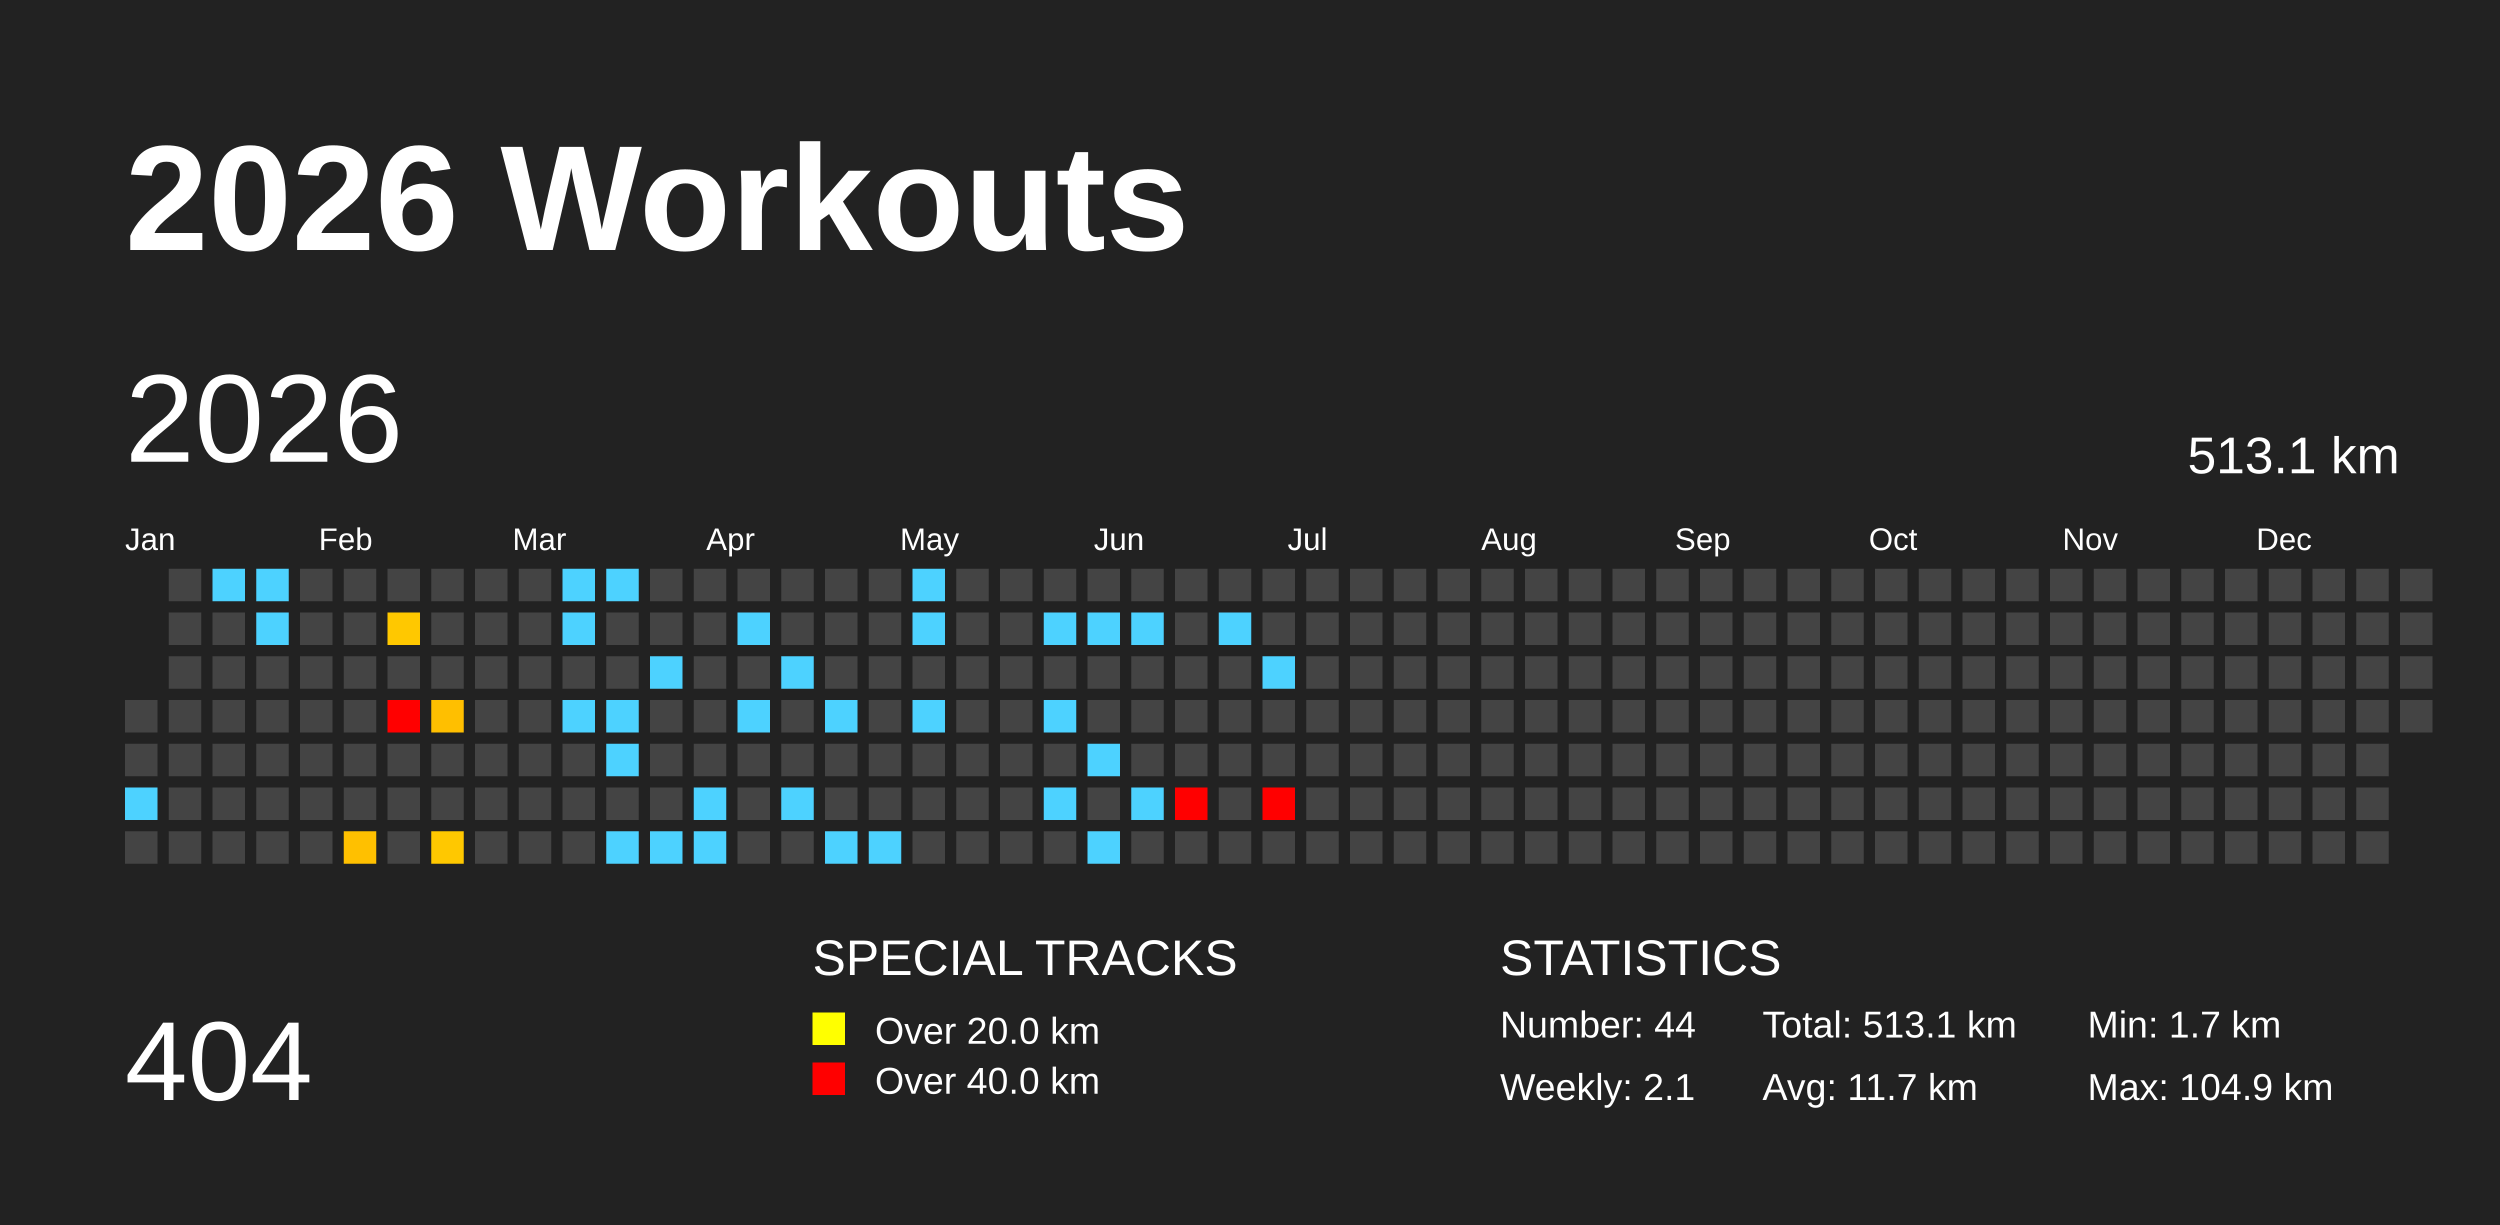
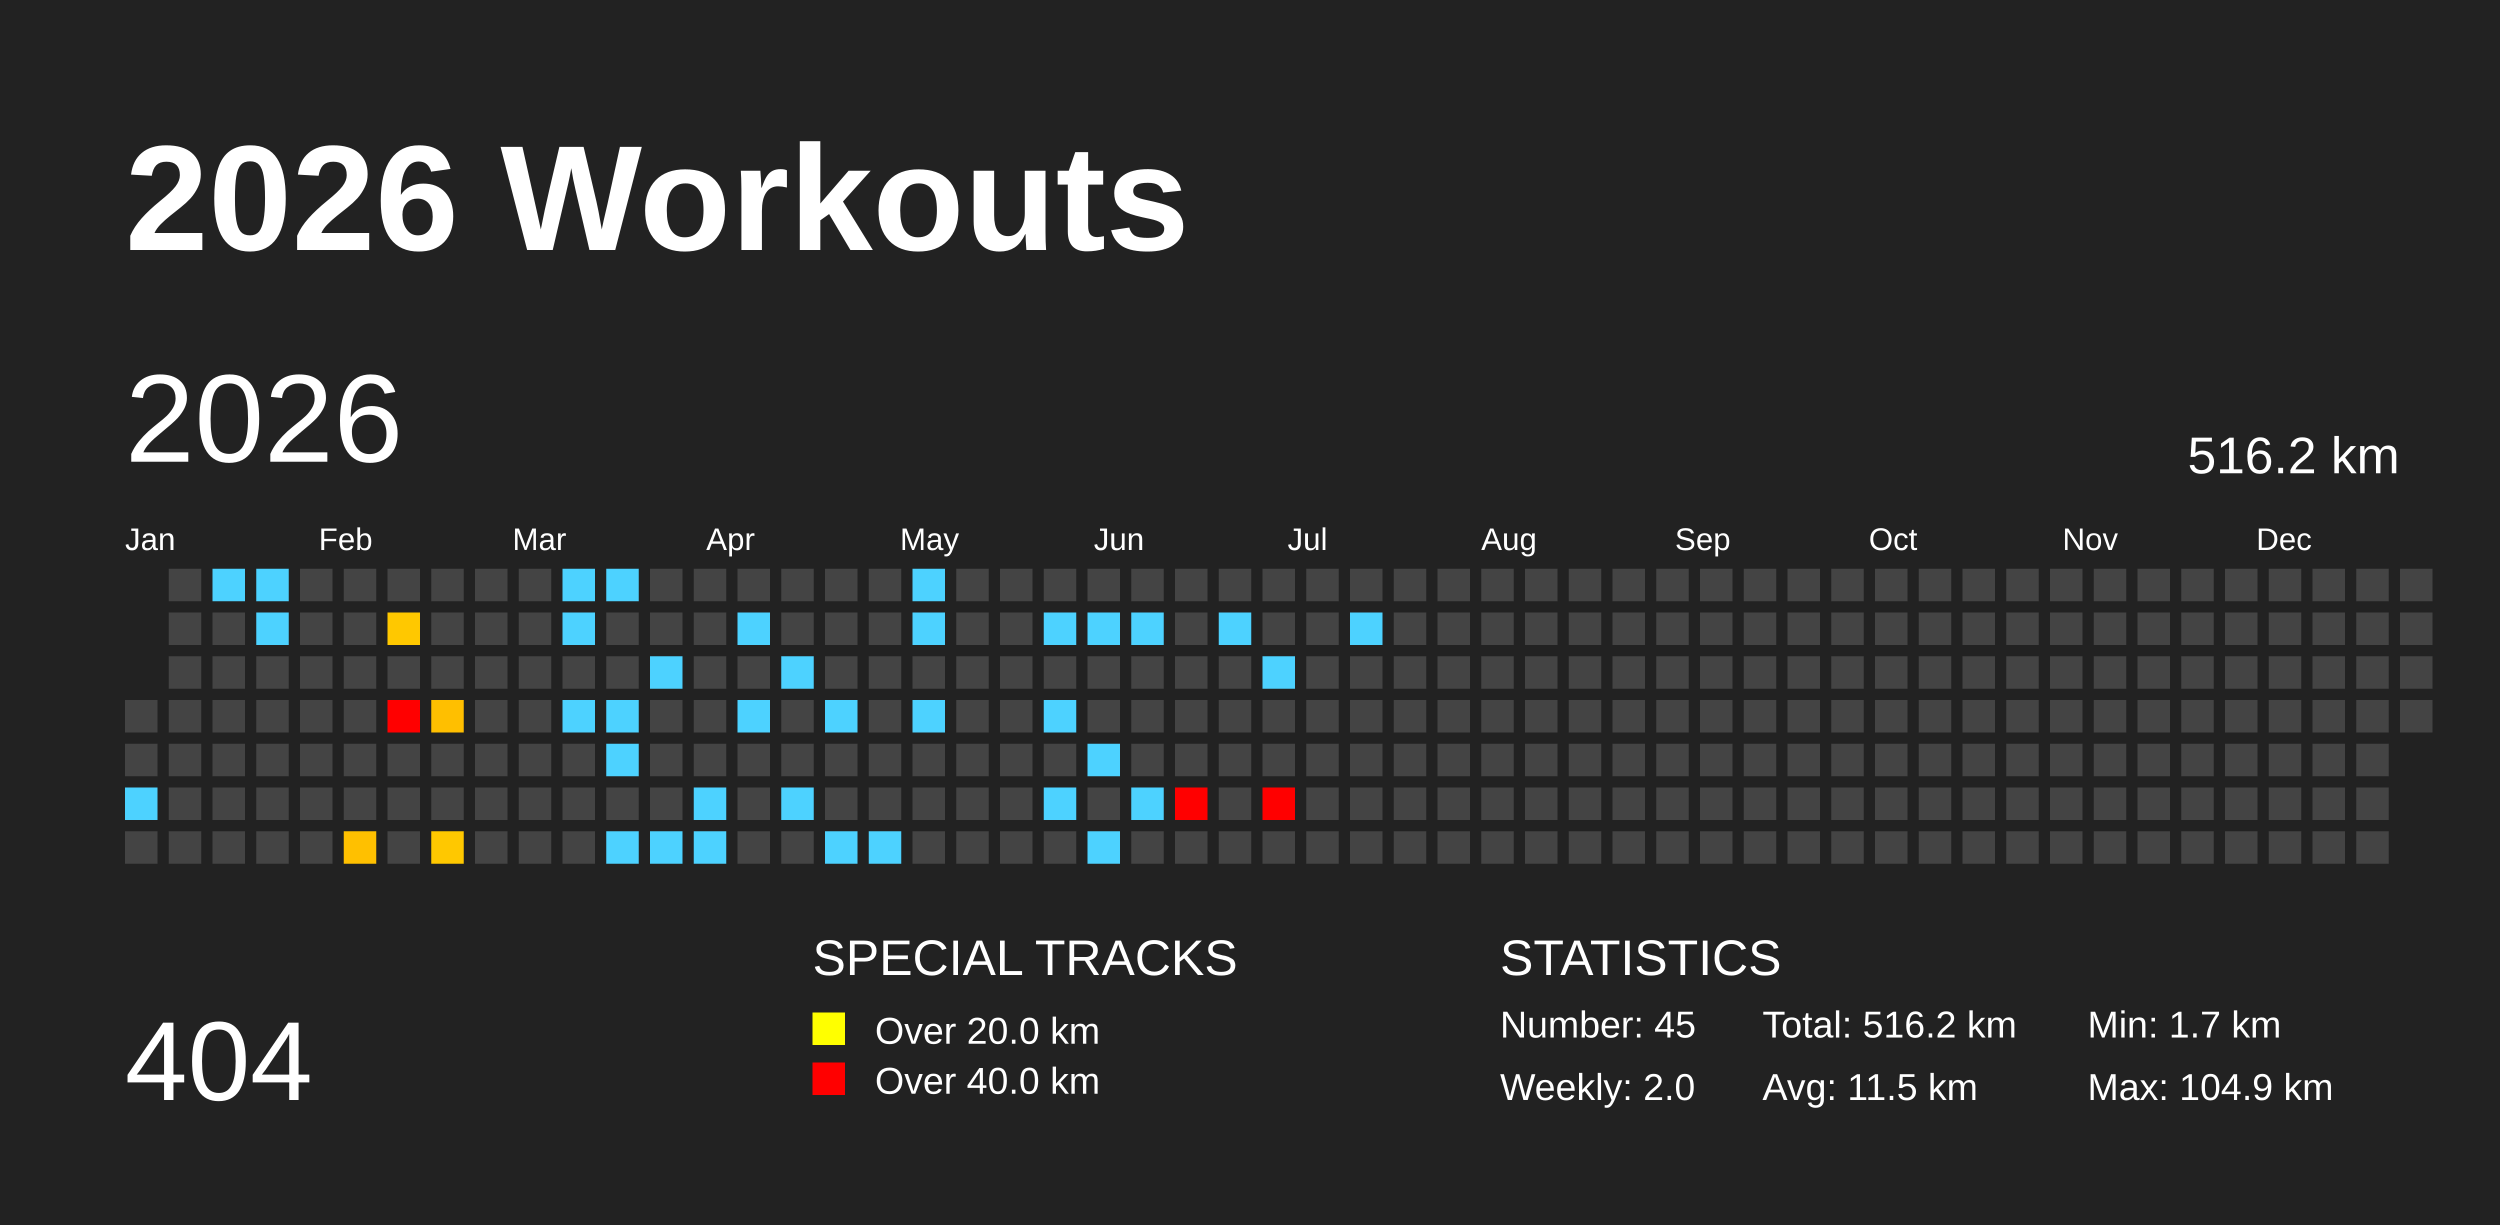
<svg xmlns="http://www.w3.org/2000/svg" baseProfile="full" height="98mm" version="1.1" viewBox="0,0,200,98" width="200mm">
  <defs />
  <rect fill="#222222" height="98" width="200" x="0" y="0" />
  <text fill="#FFFFFF" style="font-size:12px; font-family:Arial; font-weight:bold;" x="10" y="20">2026 Workouts</text>
  <text fill="#FFFFFF" style="font-size:9px; font-family:Arial" x="10" y="88">404</text>
  <text fill="#FFFFFF" style="font-size:4px; font-family:Arial" x="65" y="78">SPECIAL TRACKS</text>
  <rect fill="yellow" height="2.6" width="2.6" x="65" y="81" />
  <text fill="#FFFFFF" style="font-size:3px; font-family:Arial" x="70" y="83.5">Over 20.0 km</text>
  <rect fill="red" height="2.6" width="2.6" x="65" y="85" />
  <text fill="#FFFFFF" style="font-size:3px; font-family:Arial" x="70" y="87.5">Over 40.0 km</text>
  <text fill="#FFFFFF" style="font-size:4px; font-family:Arial" x="120" y="78">STATISTICS</text>
-   <text fill="#FFFFFF" style="font-size:3px; font-family:Arial" x="120" y="83">Number: 44</text>
-   <text fill="#FFFFFF" style="font-size:3px; font-family:Arial" x="120" y="88">Weekly: 2.1</text>
-   <text fill="#FFFFFF" style="font-size:3px; font-family:Arial" x="141" y="83">Total: 513.1 km</text>
-   <text fill="#FFFFFF" style="font-size:3px; font-family:Arial" x="141" y="88">Avg: 11.7 km</text>
+   <text fill="#FFFFFF" style="font-size:3px; font-family:Arial" x="120" y="83">Number: 45</text>
+   <text fill="#FFFFFF" style="font-size:3px; font-family:Arial" x="120" y="88">Weekly: 2.0</text>
+   <text fill="#FFFFFF" style="font-size:3px; font-family:Arial" x="141" y="83">Total: 516.2 km</text>
+   <text fill="#FFFFFF" style="font-size:3px; font-family:Arial" x="141" y="88">Avg: 11.5 km</text>
  <text fill="#FFFFFF" style="font-size:3px; font-family:Arial" x="167" y="83">Min: 1.7 km</text>
  <text fill="#FFFFFF" style="font-size:3px; font-family:Arial" x="167" y="88">Max: 104.9 km</text>
  <text dominant-baseline="hanging" fill="#FFFFFF" style="font-size:10.0px; font-family:Arial;" x="10" y="30">2026</text>
-   <text dominant-baseline="hanging" fill="#FFFFFF" style="font-size:4.125px; font-family:Arial;" x="175" y="35">513.1 km</text>
+   <text dominant-baseline="hanging" fill="#FFFFFF" style="font-size:4.125px; font-family:Arial;" x="175" y="35">516.2 km</text>
  <text fill="#FFFFFF" style="font-size:2.5px; font-family:Arial" x="10.0" y="44">Jan</text>
  <text fill="#FFFFFF" style="font-size:2.5px; font-family:Arial" x="25.5" y="44">Feb</text>
  <text fill="#FFFFFF" style="font-size:2.5px; font-family:Arial" x="41.0" y="44">Mar</text>
  <text fill="#FFFFFF" style="font-size:2.5px; font-family:Arial" x="56.5" y="44">Apr</text>
  <text fill="#FFFFFF" style="font-size:2.5px; font-family:Arial" x="72.0" y="44">May</text>
  <text fill="#FFFFFF" style="font-size:2.5px; font-family:Arial" x="87.5" y="44">Jun</text>
  <text fill="#FFFFFF" style="font-size:2.5px; font-family:Arial" x="103.0" y="44">Jul</text>
  <text fill="#FFFFFF" style="font-size:2.5px; font-family:Arial" x="118.5" y="44">Aug</text>
  <text fill="#FFFFFF" style="font-size:2.5px; font-family:Arial" x="134.0" y="44">Sep</text>
  <text fill="#FFFFFF" style="font-size:2.5px; font-family:Arial" x="149.5" y="44">Oct</text>
  <text fill="#FFFFFF" style="font-size:2.5px; font-family:Arial" x="165.0" y="44">Nov</text>
  <text fill="#FFFFFF" style="font-size:2.5px; font-family:Arial" x="180.5" y="44">Dec</text>
  <rect fill="#444444" height="2.6" width="2.6" x="10.0" y="56.0" />
  <rect fill="#444444" height="2.6" width="2.6" x="10.0" y="59.5" />
  <rect fill="#4dd2ff" height="2.6" width="2.6" x="10.0" y="63.0" />
  <rect fill="#444444" height="2.6" width="2.6" x="10.0" y="66.5" />
  <rect fill="#444444" height="2.6" width="2.6" x="13.5" y="45.5" />
  <rect fill="#444444" height="2.6" width="2.6" x="13.5" y="49.0" />
  <rect fill="#444444" height="2.6" width="2.6" x="13.5" y="52.5" />
  <rect fill="#444444" height="2.6" width="2.6" x="13.5" y="56.0" />
  <rect fill="#444444" height="2.6" width="2.6" x="13.5" y="59.5" />
  <rect fill="#444444" height="2.6" width="2.6" x="13.5" y="63.0" />
  <rect fill="#444444" height="2.6" width="2.6" x="13.5" y="66.5" />
  <rect fill="#4dd2ff" height="2.6" width="2.6" x="17.0" y="45.5" />
  <rect fill="#444444" height="2.6" width="2.6" x="17.0" y="49.0" />
  <rect fill="#444444" height="2.6" width="2.6" x="17.0" y="52.5" />
  <rect fill="#444444" height="2.6" width="2.6" x="17.0" y="56.0" />
  <rect fill="#444444" height="2.6" width="2.6" x="17.0" y="59.5" />
  <rect fill="#444444" height="2.6" width="2.6" x="17.0" y="63.0" />
  <rect fill="#444444" height="2.6" width="2.6" x="17.0" y="66.5" />
  <rect fill="#4dd2ff" height="2.6" width="2.6" x="20.5" y="45.5" />
  <rect fill="#4dd2ff" height="2.6" width="2.6" x="20.5" y="49.0" />
  <rect fill="#444444" height="2.6" width="2.6" x="20.5" y="52.5" />
  <rect fill="#444444" height="2.6" width="2.6" x="20.5" y="56.0" />
  <rect fill="#444444" height="2.6" width="2.6" x="20.5" y="59.5" />
  <rect fill="#444444" height="2.6" width="2.6" x="20.5" y="63.0" />
  <rect fill="#444444" height="2.6" width="2.6" x="20.5" y="66.5" />
  <rect fill="#444444" height="2.6" width="2.6" x="24.0" y="45.5" />
  <rect fill="#444444" height="2.6" width="2.6" x="24.0" y="49.0" />
  <rect fill="#444444" height="2.6" width="2.6" x="24.0" y="52.5" />
  <rect fill="#444444" height="2.6" width="2.6" x="24.0" y="56.0" />
  <rect fill="#444444" height="2.6" width="2.6" x="24.0" y="59.5" />
  <rect fill="#444444" height="2.6" width="2.6" x="24.0" y="63.0" />
  <rect fill="#444444" height="2.6" width="2.6" x="24.0" y="66.5" />
  <rect fill="#444444" height="2.6" width="2.6" x="27.5" y="45.5" />
  <rect fill="#444444" height="2.6" width="2.6" x="27.5" y="49.0" />
  <rect fill="#444444" height="2.6" width="2.6" x="27.5" y="52.5" />
  <rect fill="#444444" height="2.6" width="2.6" x="27.5" y="56.0" />
  <rect fill="#444444" height="2.6" width="2.6" x="27.5" y="59.5" />
  <rect fill="#444444" height="2.6" width="2.6" x="27.5" y="63.0" />
  <rect fill="#ffc000" height="2.6" width="2.6" x="27.5" y="66.5" />
  <rect fill="#444444" height="2.6" width="2.6" x="31.0" y="45.5" />
  <rect fill="#ffc800" height="2.6" width="2.6" x="31.0" y="49.0" />
  <rect fill="#444444" height="2.6" width="2.6" x="31.0" y="52.5" />
  <rect fill="red" height="2.6" width="2.6" x="31.0" y="56.0" />
  <rect fill="#444444" height="2.6" width="2.6" x="31.0" y="59.5" />
  <rect fill="#444444" height="2.6" width="2.6" x="31.0" y="63.0" />
  <rect fill="#444444" height="2.6" width="2.6" x="31.0" y="66.5" />
  <rect fill="#444444" height="2.6" width="2.6" x="34.5" y="45.5" />
  <rect fill="#444444" height="2.6" width="2.6" x="34.5" y="49.0" />
  <rect fill="#444444" height="2.6" width="2.6" x="34.5" y="52.5" />
  <rect fill="#ffbf00" height="2.6" width="2.6" x="34.5" y="56.0" />
  <rect fill="#444444" height="2.6" width="2.6" x="34.5" y="59.5" />
  <rect fill="#444444" height="2.6" width="2.6" x="34.5" y="63.0" />
  <rect fill="#ffc800" height="2.6" width="2.6" x="34.5" y="66.5" />
  <rect fill="#444444" height="2.6" width="2.6" x="38.0" y="45.5" />
  <rect fill="#444444" height="2.6" width="2.6" x="38.0" y="49.0" />
  <rect fill="#444444" height="2.6" width="2.6" x="38.0" y="52.5" />
  <rect fill="#444444" height="2.6" width="2.6" x="38.0" y="56.0" />
  <rect fill="#444444" height="2.6" width="2.6" x="38.0" y="59.5" />
  <rect fill="#444444" height="2.6" width="2.6" x="38.0" y="63.0" />
  <rect fill="#444444" height="2.6" width="2.6" x="38.0" y="66.5" />
  <rect fill="#444444" height="2.6" width="2.6" x="41.5" y="45.5" />
  <rect fill="#444444" height="2.6" width="2.6" x="41.5" y="49.0" />
  <rect fill="#444444" height="2.6" width="2.6" x="41.5" y="52.5" />
  <rect fill="#444444" height="2.6" width="2.6" x="41.5" y="56.0" />
  <rect fill="#444444" height="2.6" width="2.6" x="41.5" y="59.5" />
  <rect fill="#444444" height="2.6" width="2.6" x="41.5" y="63.0" />
  <rect fill="#444444" height="2.6" width="2.6" x="41.5" y="66.5" />
  <rect fill="#4dd2ff" height="2.6" width="2.6" x="45.0" y="45.5" />
  <rect fill="#4dd2ff" height="2.6" width="2.6" x="45.0" y="49.0" />
  <rect fill="#444444" height="2.6" width="2.6" x="45.0" y="52.5" />
  <rect fill="#4dd2ff" height="2.6" width="2.6" x="45.0" y="56.0" />
  <rect fill="#444444" height="2.6" width="2.6" x="45.0" y="59.5" />
  <rect fill="#444444" height="2.6" width="2.6" x="45.0" y="63.0" />
  <rect fill="#444444" height="2.6" width="2.6" x="45.0" y="66.5" />
  <rect fill="#4dd2ff" height="2.6" width="2.6" x="48.5" y="45.5" />
  <rect fill="#444444" height="2.6" width="2.6" x="48.5" y="49.0" />
  <rect fill="#444444" height="2.6" width="2.6" x="48.5" y="52.5" />
  <rect fill="#4dd2ff" height="2.6" width="2.6" x="48.5" y="56.0" />
  <rect fill="#4dd2ff" height="2.6" width="2.6" x="48.5" y="59.5" />
  <rect fill="#444444" height="2.6" width="2.6" x="48.5" y="63.0" />
  <rect fill="#4dd2ff" height="2.6" width="2.6" x="48.5" y="66.5" />
  <rect fill="#444444" height="2.6" width="2.6" x="52.0" y="45.5" />
  <rect fill="#444444" height="2.6" width="2.6" x="52.0" y="49.0" />
  <rect fill="#4dd2ff" height="2.6" width="2.6" x="52.0" y="52.5" />
  <rect fill="#444444" height="2.6" width="2.6" x="52.0" y="56.0" />
  <rect fill="#444444" height="2.6" width="2.6" x="52.0" y="59.5" />
  <rect fill="#444444" height="2.6" width="2.6" x="52.0" y="63.0" />
  <rect fill="#4dd2ff" height="2.6" width="2.6" x="52.0" y="66.5" />
  <rect fill="#444444" height="2.6" width="2.6" x="55.5" y="45.5" />
  <rect fill="#444444" height="2.6" width="2.6" x="55.5" y="49.0" />
  <rect fill="#444444" height="2.6" width="2.6" x="55.5" y="52.5" />
  <rect fill="#444444" height="2.6" width="2.6" x="55.5" y="56.0" />
  <rect fill="#444444" height="2.6" width="2.6" x="55.5" y="59.5" />
  <rect fill="#4dd2ff" height="2.6" width="2.6" x="55.5" y="63.0" />
  <rect fill="#4dd2ff" height="2.6" width="2.6" x="55.5" y="66.5" />
  <rect fill="#444444" height="2.6" width="2.6" x="59.0" y="45.5" />
  <rect fill="#4dd2ff" height="2.6" width="2.6" x="59.0" y="49.0" />
  <rect fill="#444444" height="2.6" width="2.6" x="59.0" y="52.5" />
  <rect fill="#4dd2ff" height="2.6" width="2.6" x="59.0" y="56.0" />
  <rect fill="#444444" height="2.6" width="2.6" x="59.0" y="59.5" />
  <rect fill="#444444" height="2.6" width="2.6" x="59.0" y="63.0" />
  <rect fill="#444444" height="2.6" width="2.6" x="59.0" y="66.5" />
  <rect fill="#444444" height="2.6" width="2.6" x="62.5" y="45.5" />
  <rect fill="#444444" height="2.6" width="2.6" x="62.5" y="49.0" />
  <rect fill="#4dd2ff" height="2.6" width="2.6" x="62.5" y="52.5" />
  <rect fill="#444444" height="2.6" width="2.6" x="62.5" y="56.0" />
  <rect fill="#444444" height="2.6" width="2.6" x="62.5" y="59.5" />
  <rect fill="#4dd2ff" height="2.6" width="2.6" x="62.5" y="63.0" />
  <rect fill="#444444" height="2.6" width="2.6" x="62.5" y="66.5" />
  <rect fill="#444444" height="2.6" width="2.6" x="66.0" y="45.5" />
  <rect fill="#444444" height="2.6" width="2.6" x="66.0" y="49.0" />
  <rect fill="#444444" height="2.6" width="2.6" x="66.0" y="52.5" />
  <rect fill="#4dd2ff" height="2.6" width="2.6" x="66.0" y="56.0" />
  <rect fill="#444444" height="2.6" width="2.6" x="66.0" y="59.5" />
  <rect fill="#444444" height="2.6" width="2.6" x="66.0" y="63.0" />
  <rect fill="#4dd2ff" height="2.6" width="2.6" x="66.0" y="66.5" />
  <rect fill="#444444" height="2.6" width="2.6" x="69.5" y="45.5" />
  <rect fill="#444444" height="2.6" width="2.6" x="69.5" y="49.0" />
  <rect fill="#444444" height="2.6" width="2.6" x="69.5" y="52.5" />
  <rect fill="#444444" height="2.6" width="2.6" x="69.5" y="56.0" />
  <rect fill="#444444" height="2.6" width="2.6" x="69.5" y="59.5" />
  <rect fill="#444444" height="2.6" width="2.6" x="69.5" y="63.0" />
  <rect fill="#4dd2ff" height="2.6" width="2.6" x="69.5" y="66.5" />
  <rect fill="#4dd2ff" height="2.6" width="2.6" x="73.0" y="45.5" />
  <rect fill="#4dd2ff" height="2.6" width="2.6" x="73.0" y="49.0" />
  <rect fill="#444444" height="2.6" width="2.6" x="73.0" y="52.5" />
  <rect fill="#4dd2ff" height="2.6" width="2.6" x="73.0" y="56.0" />
  <rect fill="#444444" height="2.6" width="2.6" x="73.0" y="59.5" />
  <rect fill="#444444" height="2.6" width="2.6" x="73.0" y="63.0" />
  <rect fill="#444444" height="2.6" width="2.6" x="73.0" y="66.5" />
  <rect fill="#444444" height="2.6" width="2.6" x="76.5" y="45.5" />
  <rect fill="#444444" height="2.6" width="2.6" x="76.5" y="49.0" />
  <rect fill="#444444" height="2.6" width="2.6" x="76.5" y="52.5" />
  <rect fill="#444444" height="2.6" width="2.6" x="76.5" y="56.0" />
  <rect fill="#444444" height="2.6" width="2.6" x="76.5" y="59.5" />
  <rect fill="#444444" height="2.6" width="2.6" x="76.5" y="63.0" />
  <rect fill="#444444" height="2.6" width="2.6" x="76.5" y="66.5" />
  <rect fill="#444444" height="2.6" width="2.6" x="80.0" y="45.5" />
  <rect fill="#444444" height="2.6" width="2.6" x="80.0" y="49.0" />
  <rect fill="#444444" height="2.6" width="2.6" x="80.0" y="52.5" />
  <rect fill="#444444" height="2.6" width="2.6" x="80.0" y="56.0" />
  <rect fill="#444444" height="2.6" width="2.6" x="80.0" y="59.5" />
  <rect fill="#444444" height="2.6" width="2.6" x="80.0" y="63.0" />
  <rect fill="#444444" height="2.6" width="2.6" x="80.0" y="66.5" />
  <rect fill="#444444" height="2.6" width="2.6" x="83.5" y="45.5" />
  <rect fill="#4dd2ff" height="2.6" width="2.6" x="83.5" y="49.0" />
  <rect fill="#444444" height="2.6" width="2.6" x="83.5" y="52.5" />
  <rect fill="#4dd2ff" height="2.6" width="2.6" x="83.5" y="56.0" />
  <rect fill="#444444" height="2.6" width="2.6" x="83.5" y="59.5" />
  <rect fill="#4dd2ff" height="2.6" width="2.6" x="83.5" y="63.0" />
  <rect fill="#444444" height="2.6" width="2.6" x="83.5" y="66.5" />
  <rect fill="#444444" height="2.6" width="2.6" x="87.0" y="45.5" />
  <rect fill="#4dd2ff" height="2.6" width="2.6" x="87.0" y="49.0" />
  <rect fill="#444444" height="2.6" width="2.6" x="87.0" y="52.5" />
  <rect fill="#444444" height="2.6" width="2.6" x="87.0" y="56.0" />
  <rect fill="#4dd2ff" height="2.6" width="2.6" x="87.0" y="59.5" />
  <rect fill="#444444" height="2.6" width="2.6" x="87.0" y="63.0" />
  <rect fill="#4dd2ff" height="2.6" width="2.6" x="87.0" y="66.5" />
  <rect fill="#444444" height="2.6" width="2.6" x="90.5" y="45.5" />
  <rect fill="#4dd2ff" height="2.6" width="2.6" x="90.5" y="49.0" />
  <rect fill="#444444" height="2.6" width="2.6" x="90.5" y="52.5" />
  <rect fill="#444444" height="2.6" width="2.6" x="90.5" y="56.0" />
  <rect fill="#444444" height="2.6" width="2.6" x="90.5" y="59.5" />
  <rect fill="#4dd2ff" height="2.6" width="2.6" x="90.5" y="63.0" />
  <rect fill="#444444" height="2.6" width="2.6" x="90.5" y="66.5" />
  <rect fill="#444444" height="2.6" width="2.6" x="94.0" y="45.5" />
  <rect fill="#444444" height="2.6" width="2.6" x="94.0" y="49.0" />
  <rect fill="#444444" height="2.6" width="2.6" x="94.0" y="52.5" />
  <rect fill="#444444" height="2.6" width="2.6" x="94.0" y="56.0" />
  <rect fill="#444444" height="2.6" width="2.6" x="94.0" y="59.5" />
  <rect fill="red" height="2.6" width="2.6" x="94.0" y="63.0" />
  <rect fill="#444444" height="2.6" width="2.6" x="94.0" y="66.5" />
  <rect fill="#444444" height="2.6" width="2.6" x="97.5" y="45.5" />
  <rect fill="#4dd2ff" height="2.6" width="2.6" x="97.5" y="49.0" />
  <rect fill="#444444" height="2.6" width="2.6" x="97.5" y="52.5" />
  <rect fill="#444444" height="2.6" width="2.6" x="97.5" y="56.0" />
  <rect fill="#444444" height="2.6" width="2.6" x="97.5" y="59.5" />
  <rect fill="#444444" height="2.6" width="2.6" x="97.5" y="63.0" />
  <rect fill="#444444" height="2.6" width="2.6" x="97.5" y="66.5" />
  <rect fill="#444444" height="2.6" width="2.6" x="101.0" y="45.5" />
  <rect fill="#444444" height="2.6" width="2.6" x="101.0" y="49.0" />
  <rect fill="#4dd2ff" height="2.6" width="2.6" x="101.0" y="52.5" />
  <rect fill="#444444" height="2.6" width="2.6" x="101.0" y="56.0" />
  <rect fill="#444444" height="2.6" width="2.6" x="101.0" y="59.5" />
  <rect fill="red" height="2.6" width="2.6" x="101.0" y="63.0" />
  <rect fill="#444444" height="2.6" width="2.6" x="101.0" y="66.5" />
  <rect fill="#444444" height="2.6" width="2.6" x="104.5" y="45.5" />
  <rect fill="#444444" height="2.6" width="2.6" x="104.5" y="49.0" />
  <rect fill="#444444" height="2.6" width="2.6" x="104.5" y="52.5" />
  <rect fill="#444444" height="2.6" width="2.6" x="104.5" y="56.0" />
  <rect fill="#444444" height="2.6" width="2.6" x="104.5" y="59.5" />
  <rect fill="#444444" height="2.6" width="2.6" x="104.5" y="63.0" />
  <rect fill="#444444" height="2.6" width="2.6" x="104.5" y="66.5" />
  <rect fill="#444444" height="2.6" width="2.6" x="108.0" y="45.5" />
-   <rect fill="#444444" height="2.6" width="2.6" x="108.0" y="49.0" />
+   <rect fill="#4dd2ff" height="2.6" width="2.6" x="108.0" y="49.0" />
  <rect fill="#444444" height="2.6" width="2.6" x="108.0" y="52.5" />
  <rect fill="#444444" height="2.6" width="2.6" x="108.0" y="56.0" />
  <rect fill="#444444" height="2.6" width="2.6" x="108.0" y="59.5" />
  <rect fill="#444444" height="2.6" width="2.6" x="108.0" y="63.0" />
  <rect fill="#444444" height="2.6" width="2.6" x="108.0" y="66.5" />
  <rect fill="#444444" height="2.6" width="2.6" x="111.5" y="45.5" />
  <rect fill="#444444" height="2.6" width="2.6" x="111.5" y="49.0" />
  <rect fill="#444444" height="2.6" width="2.6" x="111.5" y="52.5" />
  <rect fill="#444444" height="2.6" width="2.6" x="111.5" y="56.0" />
  <rect fill="#444444" height="2.6" width="2.6" x="111.5" y="59.5" />
  <rect fill="#444444" height="2.6" width="2.6" x="111.5" y="63.0" />
  <rect fill="#444444" height="2.6" width="2.6" x="111.5" y="66.5" />
  <rect fill="#444444" height="2.6" width="2.6" x="115.0" y="45.5" />
  <rect fill="#444444" height="2.6" width="2.6" x="115.0" y="49.0" />
  <rect fill="#444444" height="2.6" width="2.6" x="115.0" y="52.5" />
  <rect fill="#444444" height="2.6" width="2.6" x="115.0" y="56.0" />
  <rect fill="#444444" height="2.6" width="2.6" x="115.0" y="59.5" />
  <rect fill="#444444" height="2.6" width="2.6" x="115.0" y="63.0" />
  <rect fill="#444444" height="2.6" width="2.6" x="115.0" y="66.5" />
  <rect fill="#444444" height="2.6" width="2.6" x="118.5" y="45.5" />
  <rect fill="#444444" height="2.6" width="2.6" x="118.5" y="49.0" />
  <rect fill="#444444" height="2.6" width="2.6" x="118.5" y="52.5" />
  <rect fill="#444444" height="2.6" width="2.6" x="118.5" y="56.0" />
  <rect fill="#444444" height="2.6" width="2.6" x="118.5" y="59.5" />
  <rect fill="#444444" height="2.6" width="2.6" x="118.5" y="63.0" />
  <rect fill="#444444" height="2.6" width="2.6" x="118.5" y="66.5" />
  <rect fill="#444444" height="2.6" width="2.6" x="122.0" y="45.5" />
  <rect fill="#444444" height="2.6" width="2.6" x="122.0" y="49.0" />
  <rect fill="#444444" height="2.6" width="2.6" x="122.0" y="52.5" />
  <rect fill="#444444" height="2.6" width="2.6" x="122.0" y="56.0" />
  <rect fill="#444444" height="2.6" width="2.6" x="122.0" y="59.5" />
  <rect fill="#444444" height="2.6" width="2.6" x="122.0" y="63.0" />
  <rect fill="#444444" height="2.6" width="2.6" x="122.0" y="66.5" />
  <rect fill="#444444" height="2.6" width="2.6" x="125.5" y="45.5" />
  <rect fill="#444444" height="2.6" width="2.6" x="125.5" y="49.0" />
  <rect fill="#444444" height="2.6" width="2.6" x="125.5" y="52.5" />
  <rect fill="#444444" height="2.6" width="2.6" x="125.5" y="56.0" />
  <rect fill="#444444" height="2.6" width="2.6" x="125.5" y="59.5" />
  <rect fill="#444444" height="2.6" width="2.6" x="125.5" y="63.0" />
  <rect fill="#444444" height="2.6" width="2.6" x="125.5" y="66.5" />
  <rect fill="#444444" height="2.6" width="2.6" x="129.0" y="45.5" />
  <rect fill="#444444" height="2.6" width="2.6" x="129.0" y="49.0" />
  <rect fill="#444444" height="2.6" width="2.6" x="129.0" y="52.5" />
  <rect fill="#444444" height="2.6" width="2.6" x="129.0" y="56.0" />
  <rect fill="#444444" height="2.6" width="2.6" x="129.0" y="59.5" />
  <rect fill="#444444" height="2.6" width="2.6" x="129.0" y="63.0" />
  <rect fill="#444444" height="2.6" width="2.6" x="129.0" y="66.5" />
  <rect fill="#444444" height="2.6" width="2.6" x="132.5" y="45.5" />
  <rect fill="#444444" height="2.6" width="2.6" x="132.5" y="49.0" />
  <rect fill="#444444" height="2.6" width="2.6" x="132.5" y="52.5" />
  <rect fill="#444444" height="2.6" width="2.6" x="132.5" y="56.0" />
  <rect fill="#444444" height="2.6" width="2.6" x="132.5" y="59.5" />
  <rect fill="#444444" height="2.6" width="2.6" x="132.5" y="63.0" />
  <rect fill="#444444" height="2.6" width="2.6" x="132.5" y="66.5" />
  <rect fill="#444444" height="2.6" width="2.6" x="136.0" y="45.5" />
  <rect fill="#444444" height="2.6" width="2.6" x="136.0" y="49.0" />
  <rect fill="#444444" height="2.6" width="2.6" x="136.0" y="52.5" />
  <rect fill="#444444" height="2.6" width="2.6" x="136.0" y="56.0" />
  <rect fill="#444444" height="2.6" width="2.6" x="136.0" y="59.5" />
  <rect fill="#444444" height="2.6" width="2.6" x="136.0" y="63.0" />
  <rect fill="#444444" height="2.6" width="2.6" x="136.0" y="66.5" />
  <rect fill="#444444" height="2.6" width="2.6" x="139.5" y="45.5" />
  <rect fill="#444444" height="2.6" width="2.6" x="139.5" y="49.0" />
  <rect fill="#444444" height="2.6" width="2.6" x="139.5" y="52.5" />
  <rect fill="#444444" height="2.6" width="2.6" x="139.5" y="56.0" />
  <rect fill="#444444" height="2.6" width="2.6" x="139.5" y="59.5" />
  <rect fill="#444444" height="2.6" width="2.6" x="139.5" y="63.0" />
  <rect fill="#444444" height="2.6" width="2.6" x="139.5" y="66.5" />
  <rect fill="#444444" height="2.6" width="2.6" x="143.0" y="45.5" />
  <rect fill="#444444" height="2.6" width="2.6" x="143.0" y="49.0" />
  <rect fill="#444444" height="2.6" width="2.6" x="143.0" y="52.5" />
  <rect fill="#444444" height="2.6" width="2.6" x="143.0" y="56.0" />
  <rect fill="#444444" height="2.6" width="2.6" x="143.0" y="59.5" />
  <rect fill="#444444" height="2.6" width="2.6" x="143.0" y="63.0" />
  <rect fill="#444444" height="2.6" width="2.6" x="143.0" y="66.5" />
  <rect fill="#444444" height="2.6" width="2.6" x="146.5" y="45.5" />
  <rect fill="#444444" height="2.6" width="2.6" x="146.5" y="49.0" />
  <rect fill="#444444" height="2.6" width="2.6" x="146.5" y="52.5" />
  <rect fill="#444444" height="2.6" width="2.6" x="146.5" y="56.0" />
  <rect fill="#444444" height="2.6" width="2.6" x="146.5" y="59.5" />
  <rect fill="#444444" height="2.6" width="2.6" x="146.5" y="63.0" />
  <rect fill="#444444" height="2.6" width="2.6" x="146.5" y="66.5" />
  <rect fill="#444444" height="2.6" width="2.6" x="150.0" y="45.5" />
  <rect fill="#444444" height="2.6" width="2.6" x="150.0" y="49.0" />
  <rect fill="#444444" height="2.6" width="2.6" x="150.0" y="52.5" />
  <rect fill="#444444" height="2.6" width="2.6" x="150.0" y="56.0" />
  <rect fill="#444444" height="2.6" width="2.6" x="150.0" y="59.5" />
  <rect fill="#444444" height="2.6" width="2.6" x="150.0" y="63.0" />
  <rect fill="#444444" height="2.6" width="2.6" x="150.0" y="66.5" />
  <rect fill="#444444" height="2.6" width="2.6" x="153.5" y="45.5" />
  <rect fill="#444444" height="2.6" width="2.6" x="153.5" y="49.0" />
  <rect fill="#444444" height="2.6" width="2.6" x="153.5" y="52.5" />
  <rect fill="#444444" height="2.6" width="2.6" x="153.5" y="56.0" />
  <rect fill="#444444" height="2.6" width="2.6" x="153.5" y="59.5" />
  <rect fill="#444444" height="2.6" width="2.6" x="153.5" y="63.0" />
  <rect fill="#444444" height="2.6" width="2.6" x="153.5" y="66.5" />
  <rect fill="#444444" height="2.6" width="2.6" x="157.0" y="45.5" />
  <rect fill="#444444" height="2.6" width="2.6" x="157.0" y="49.0" />
  <rect fill="#444444" height="2.6" width="2.6" x="157.0" y="52.5" />
  <rect fill="#444444" height="2.6" width="2.6" x="157.0" y="56.0" />
  <rect fill="#444444" height="2.6" width="2.6" x="157.0" y="59.5" />
  <rect fill="#444444" height="2.6" width="2.6" x="157.0" y="63.0" />
  <rect fill="#444444" height="2.6" width="2.6" x="157.0" y="66.5" />
  <rect fill="#444444" height="2.6" width="2.6" x="160.5" y="45.5" />
  <rect fill="#444444" height="2.6" width="2.6" x="160.5" y="49.0" />
  <rect fill="#444444" height="2.6" width="2.6" x="160.5" y="52.5" />
  <rect fill="#444444" height="2.6" width="2.6" x="160.5" y="56.0" />
  <rect fill="#444444" height="2.6" width="2.6" x="160.5" y="59.5" />
  <rect fill="#444444" height="2.6" width="2.6" x="160.5" y="63.0" />
  <rect fill="#444444" height="2.6" width="2.6" x="160.5" y="66.5" />
  <rect fill="#444444" height="2.6" width="2.6" x="164.0" y="45.5" />
  <rect fill="#444444" height="2.6" width="2.6" x="164.0" y="49.0" />
  <rect fill="#444444" height="2.6" width="2.6" x="164.0" y="52.5" />
  <rect fill="#444444" height="2.6" width="2.6" x="164.0" y="56.0" />
  <rect fill="#444444" height="2.6" width="2.6" x="164.0" y="59.5" />
  <rect fill="#444444" height="2.6" width="2.6" x="164.0" y="63.0" />
  <rect fill="#444444" height="2.6" width="2.6" x="164.0" y="66.5" />
  <rect fill="#444444" height="2.6" width="2.6" x="167.5" y="45.5" />
  <rect fill="#444444" height="2.6" width="2.6" x="167.5" y="49.0" />
  <rect fill="#444444" height="2.6" width="2.6" x="167.5" y="52.5" />
  <rect fill="#444444" height="2.6" width="2.6" x="167.5" y="56.0" />
  <rect fill="#444444" height="2.6" width="2.6" x="167.5" y="59.5" />
  <rect fill="#444444" height="2.6" width="2.6" x="167.5" y="63.0" />
  <rect fill="#444444" height="2.6" width="2.6" x="167.5" y="66.5" />
  <rect fill="#444444" height="2.6" width="2.6" x="171.0" y="45.5" />
  <rect fill="#444444" height="2.6" width="2.6" x="171.0" y="49.0" />
  <rect fill="#444444" height="2.6" width="2.6" x="171.0" y="52.5" />
  <rect fill="#444444" height="2.6" width="2.6" x="171.0" y="56.0" />
  <rect fill="#444444" height="2.6" width="2.6" x="171.0" y="59.5" />
  <rect fill="#444444" height="2.6" width="2.6" x="171.0" y="63.0" />
  <rect fill="#444444" height="2.6" width="2.6" x="171.0" y="66.5" />
  <rect fill="#444444" height="2.6" width="2.6" x="174.5" y="45.5" />
  <rect fill="#444444" height="2.6" width="2.6" x="174.5" y="49.0" />
  <rect fill="#444444" height="2.6" width="2.6" x="174.5" y="52.5" />
  <rect fill="#444444" height="2.6" width="2.6" x="174.5" y="56.0" />
  <rect fill="#444444" height="2.6" width="2.6" x="174.5" y="59.5" />
  <rect fill="#444444" height="2.6" width="2.6" x="174.5" y="63.0" />
  <rect fill="#444444" height="2.6" width="2.6" x="174.5" y="66.5" />
  <rect fill="#444444" height="2.6" width="2.6" x="178.0" y="45.5" />
  <rect fill="#444444" height="2.6" width="2.6" x="178.0" y="49.0" />
  <rect fill="#444444" height="2.6" width="2.6" x="178.0" y="52.5" />
  <rect fill="#444444" height="2.6" width="2.6" x="178.0" y="56.0" />
  <rect fill="#444444" height="2.6" width="2.6" x="178.0" y="59.5" />
  <rect fill="#444444" height="2.6" width="2.6" x="178.0" y="63.0" />
  <rect fill="#444444" height="2.6" width="2.6" x="178.0" y="66.5" />
  <rect fill="#444444" height="2.6" width="2.6" x="181.5" y="45.5" />
  <rect fill="#444444" height="2.6" width="2.6" x="181.5" y="49.0" />
  <rect fill="#444444" height="2.6" width="2.6" x="181.5" y="52.5" />
  <rect fill="#444444" height="2.6" width="2.6" x="181.5" y="56.0" />
  <rect fill="#444444" height="2.6" width="2.6" x="181.5" y="59.5" />
  <rect fill="#444444" height="2.6" width="2.6" x="181.5" y="63.0" />
  <rect fill="#444444" height="2.6" width="2.6" x="181.5" y="66.5" />
  <rect fill="#444444" height="2.6" width="2.6" x="185.0" y="45.5" />
  <rect fill="#444444" height="2.6" width="2.6" x="185.0" y="49.0" />
  <rect fill="#444444" height="2.6" width="2.6" x="185.0" y="52.5" />
  <rect fill="#444444" height="2.6" width="2.6" x="185.0" y="56.0" />
  <rect fill="#444444" height="2.6" width="2.6" x="185.0" y="59.5" />
  <rect fill="#444444" height="2.6" width="2.6" x="185.0" y="63.0" />
  <rect fill="#444444" height="2.6" width="2.6" x="185.0" y="66.5" />
  <rect fill="#444444" height="2.6" width="2.6" x="188.5" y="45.5" />
  <rect fill="#444444" height="2.6" width="2.6" x="188.5" y="49.0" />
  <rect fill="#444444" height="2.6" width="2.6" x="188.5" y="52.5" />
  <rect fill="#444444" height="2.6" width="2.6" x="188.5" y="56.0" />
  <rect fill="#444444" height="2.6" width="2.6" x="188.5" y="59.5" />
  <rect fill="#444444" height="2.6" width="2.6" x="188.5" y="63.0" />
  <rect fill="#444444" height="2.6" width="2.6" x="188.5" y="66.5" />
  <rect fill="#444444" height="2.6" width="2.6" x="192.0" y="45.5" />
  <rect fill="#444444" height="2.6" width="2.6" x="192.0" y="49.0" />
  <rect fill="#444444" height="2.6" width="2.6" x="192.0" y="52.5" />
  <rect fill="#444444" height="2.6" width="2.6" x="192.0" y="56.0" />
</svg>
